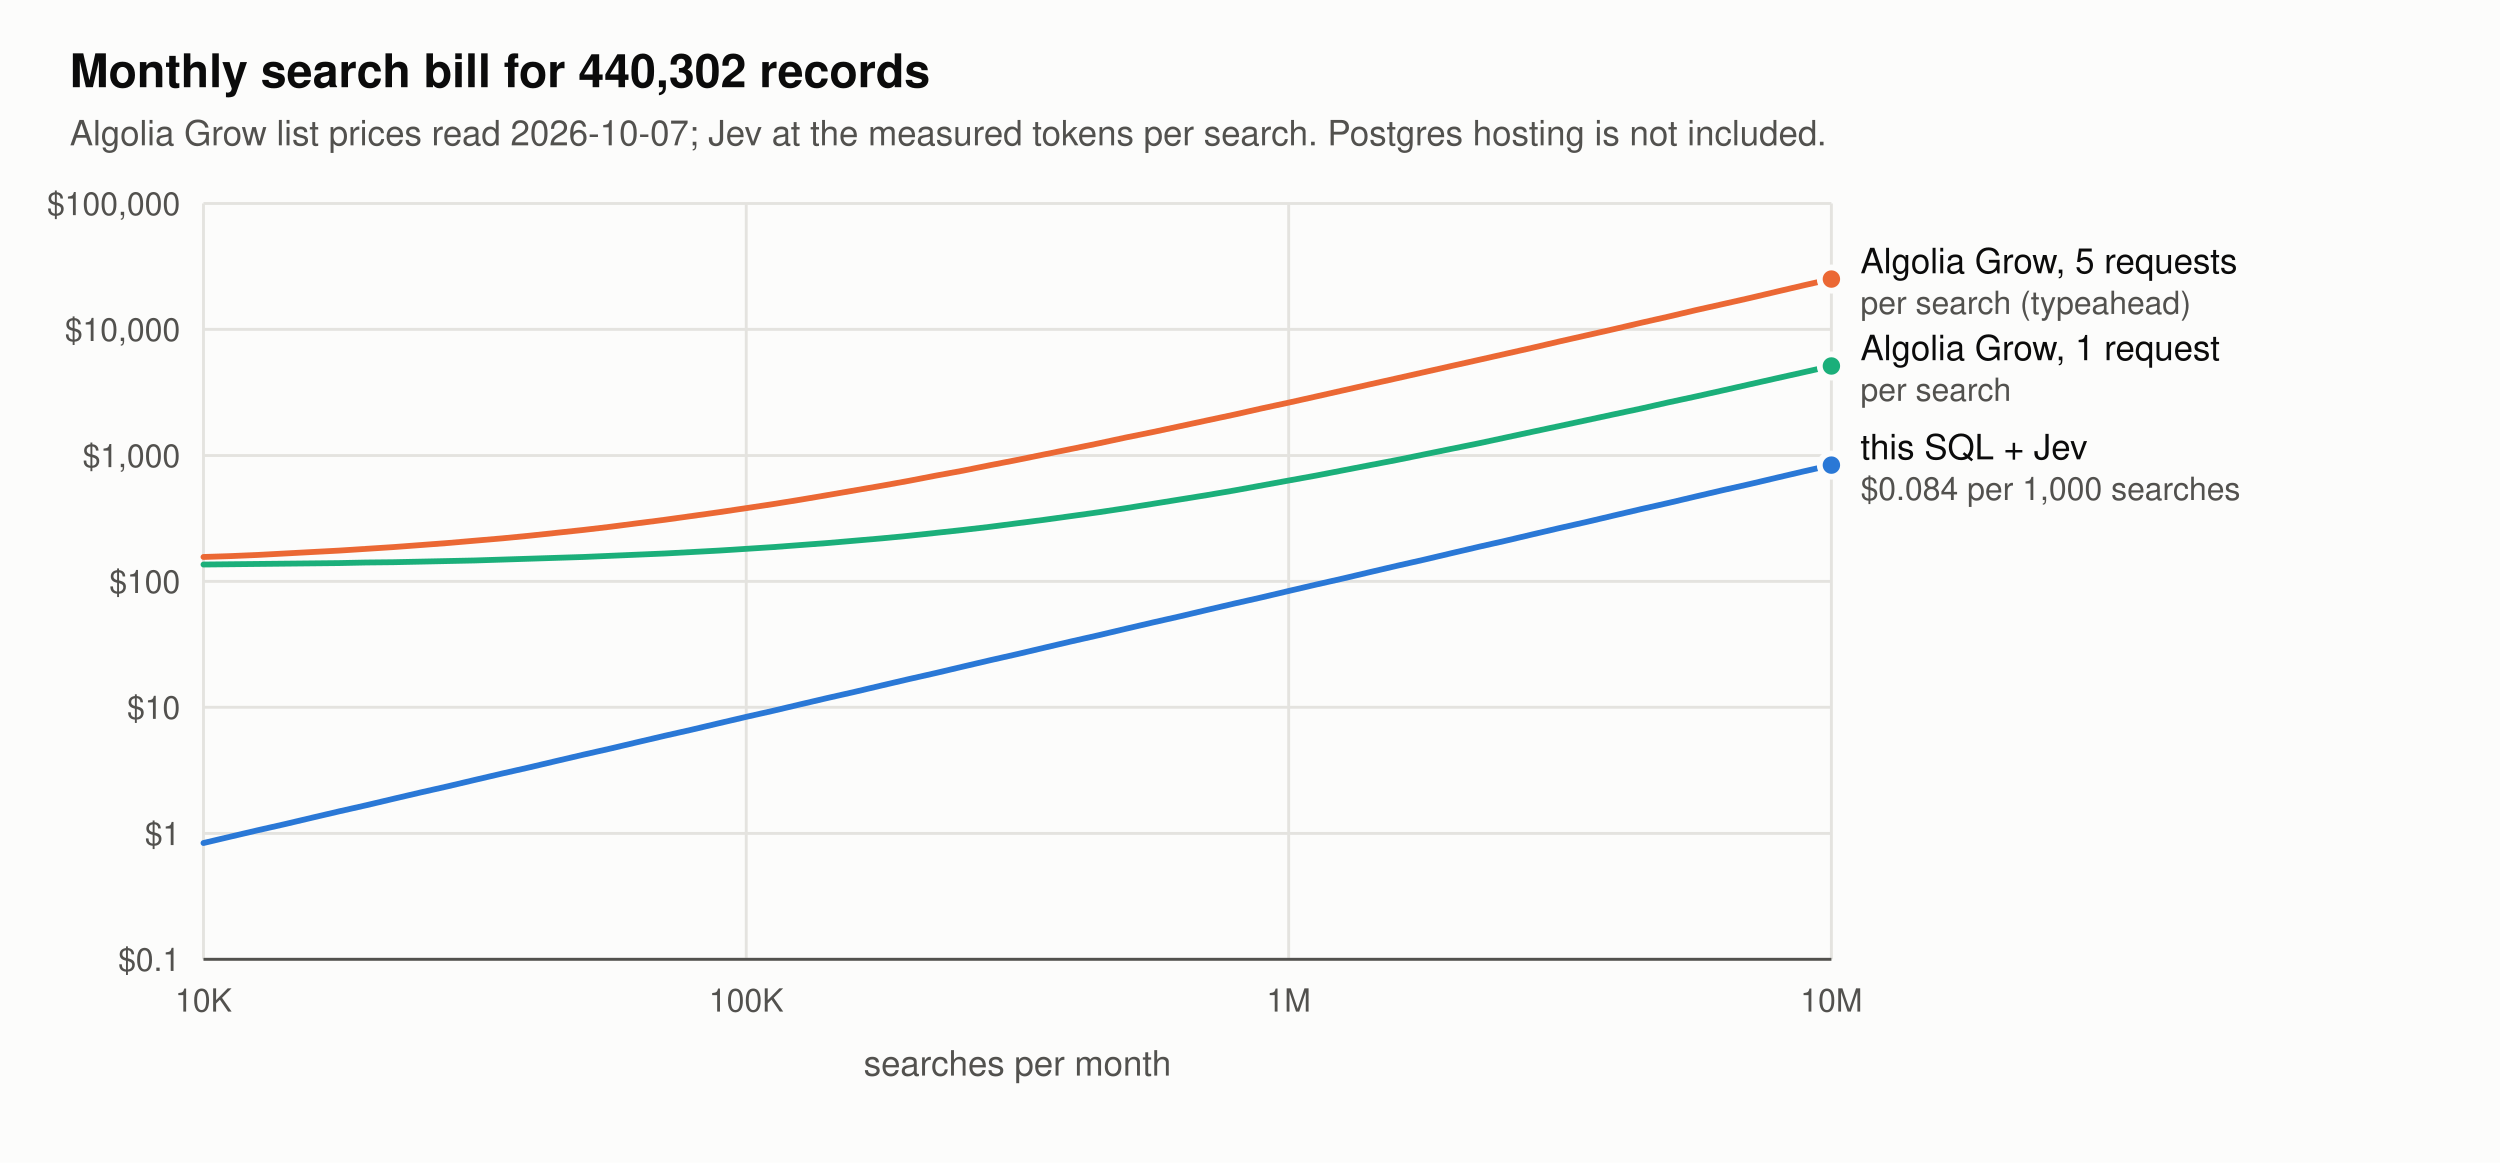
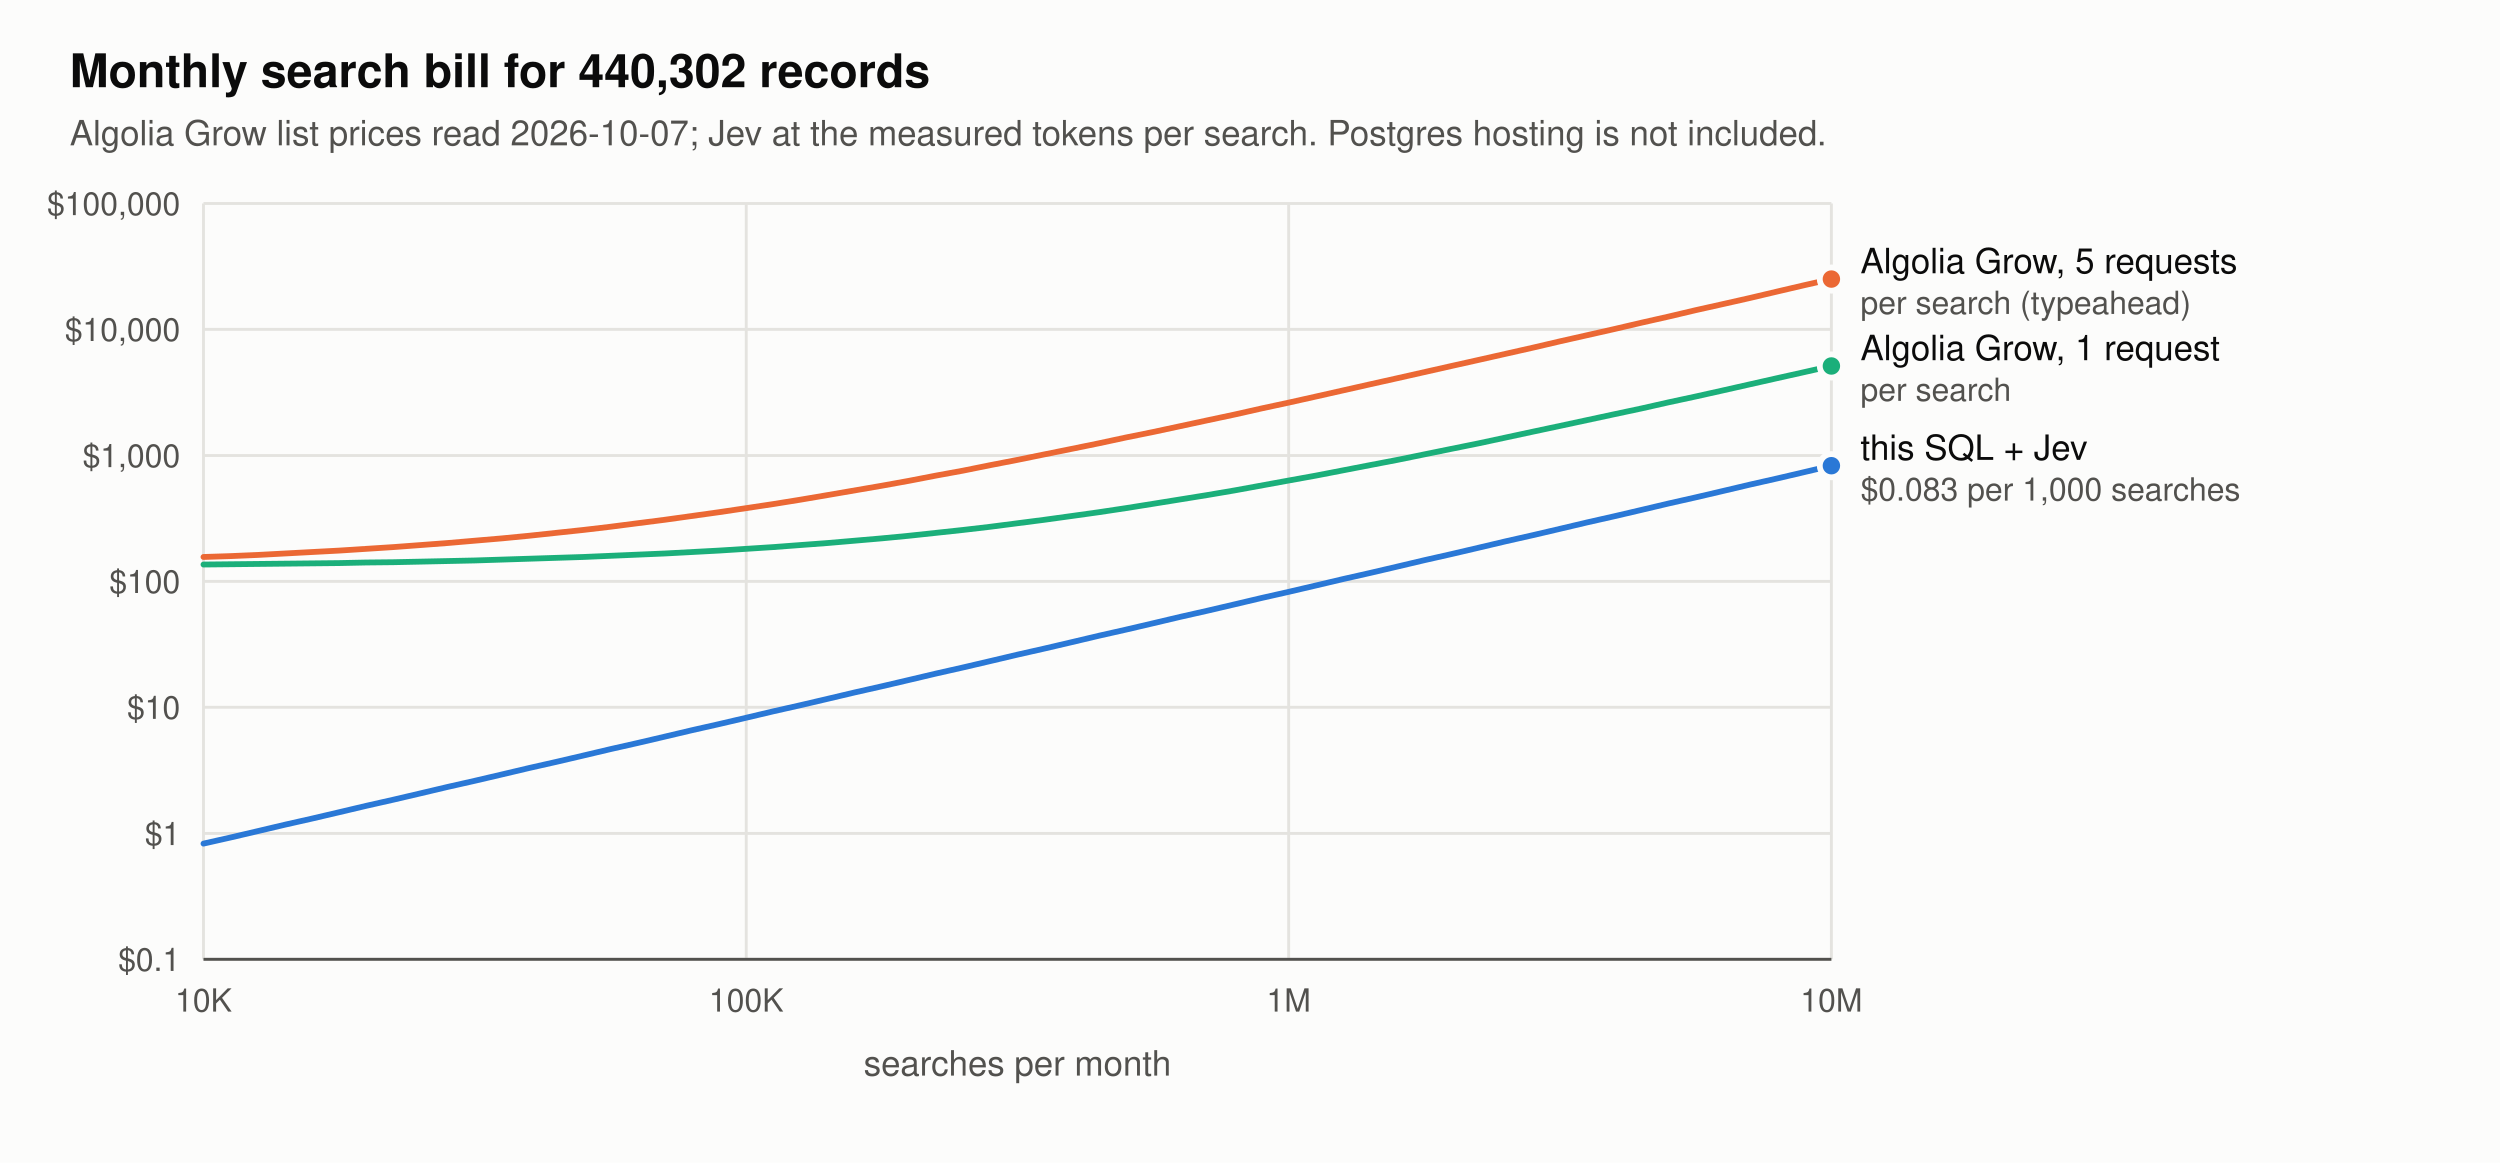
<svg xmlns="http://www.w3.org/2000/svg" width="860" height="400" viewBox="0 0 860 400" role="img" font-family="-apple-system, 'Segoe UI', Helvetica, Arial, sans-serif">
  <rect width="860" height="400" fill="#fcfcfb" />
  <text x="24.0" y="30.0" font-size="16" fill="#0b0b0b" font-weight="600">Monthly search bill for 440,302 records</text>
  <text x="24.0" y="50.0" font-size="12" fill="#52514e">Algolia Grow list prices read 2026-10-07; Jev at the measured tokens per search. Postgres hosting is not included.</text>
  <line x1="70.0" y1="330.0" x2="630.0" y2="330.0" stroke="#e4e3df" stroke-width="1" />
  <text x="62.0" y="334.0" font-size="11" fill="#52514e" text-anchor="end">$0.1</text>
  <line x1="70.0" y1="286.7" x2="630.0" y2="286.7" stroke="#e4e3df" stroke-width="1" />
  <text x="62.0" y="290.7" font-size="11" fill="#52514e" text-anchor="end">$1</text>
  <line x1="70.0" y1="243.3" x2="630.0" y2="243.3" stroke="#e4e3df" stroke-width="1" />
  <text x="62.0" y="247.3" font-size="11" fill="#52514e" text-anchor="end">$10</text>
  <line x1="70.0" y1="200.0" x2="630.0" y2="200.0" stroke="#e4e3df" stroke-width="1" />
  <text x="62.0" y="204.0" font-size="11" fill="#52514e" text-anchor="end">$100</text>
  <line x1="70.0" y1="156.7" x2="630.0" y2="156.7" stroke="#e4e3df" stroke-width="1" />
  <text x="62.0" y="160.7" font-size="11" fill="#52514e" text-anchor="end">$1,000</text>
  <line x1="70.0" y1="113.3" x2="630.0" y2="113.3" stroke="#e4e3df" stroke-width="1" />
  <text x="62.0" y="117.3" font-size="11" fill="#52514e" text-anchor="end">$10,000</text>
  <line x1="70.0" y1="70.0" x2="630.0" y2="70.0" stroke="#e4e3df" stroke-width="1" />
  <text x="62.0" y="74.0" font-size="11" fill="#52514e" text-anchor="end">$100,000</text>
  <line x1="70.0" y1="70.0" x2="70.0" y2="330.0" stroke="#e4e3df" stroke-width="1" />
  <text x="70.0" y="348.0" font-size="11" fill="#52514e" text-anchor="middle">10K</text>
  <line x1="256.7" y1="70.0" x2="256.7" y2="330.0" stroke="#e4e3df" stroke-width="1" />
  <text x="256.7" y="348.0" font-size="11" fill="#52514e" text-anchor="middle">100K</text>
  <line x1="443.3" y1="70.0" x2="443.3" y2="330.0" stroke="#e4e3df" stroke-width="1" />
  <text x="443.3" y="348.0" font-size="11" fill="#52514e" text-anchor="middle">1M</text>
  <line x1="630.0" y1="70.0" x2="630.0" y2="330.0" stroke="#e4e3df" stroke-width="1" />
  <text x="630.0" y="348.0" font-size="11" fill="#52514e" text-anchor="middle">10M</text>
  <text x="350.0" y="370.0" font-size="12" fill="#52514e" text-anchor="middle">searches per month</text>
  <path d="M70.0,191.6L79.3,191.3L88.7,190.9L98.0,190.4L107.3,189.9L116.7,189.4L126.0,188.8L135.3,188.2L144.7,187.5L154.0,186.8L163.3,186.0L172.7,185.2L182.0,184.3L191.3,183.3L200.7,182.3L210.0,181.2L219.3,180.0L228.7,178.8L238.0,177.5L247.3,176.2L256.7,174.8L266.0,173.4L275.3,171.9L284.7,170.3L294.0,168.7L303.3,167.1L312.7,165.4L322.0,163.6L331.3,161.9L340.7,160.0L350.0,158.2L359.3,156.3L368.7,154.4L378.0,152.5L387.3,150.5L396.7,148.6L406.0,146.6L415.3,144.6L424.7,142.6L434.0,140.5L443.3,138.5L452.7,136.4L462.0,134.3L471.3,132.2L480.7,130.1L490.0,128.0L499.3,125.9L508.7,123.8L518.0,121.7L527.3,119.6L536.7,117.4L546.0,115.3L555.3,113.2L564.7,111.0L574.0,108.9L583.3,106.7L592.7,104.6L602.0,102.5L611.3,100.3L620.7,98.1L630.0,96.0" fill="none" stroke="#eb6834" stroke-width="2" stroke-linejoin="round" stroke-linecap="round" />
  <circle cx="630.0" cy="96.0" r="4" fill="#eb6834" stroke="#fcfcfb" stroke-width="2" />
  <text x="640.0" y="94.0" font-size="12" fill="#0b0b0b">Algolia Grow, 5 requests</text>
  <text x="640.0" y="108.0" font-size="11" fill="#52514e">per search (typeahead)</text>
  <path d="M70.0,194.2L79.3,194.1L88.7,194.0L98.0,193.9L107.3,193.8L116.7,193.7L126.0,193.5L135.3,193.4L144.7,193.2L154.0,193.0L163.3,192.8L172.7,192.5L182.0,192.2L191.3,191.9L200.7,191.6L210.0,191.2L219.3,190.8L228.7,190.4L238.0,189.9L247.3,189.4L256.7,188.8L266.0,188.2L275.3,187.5L284.7,186.8L294.0,186.0L303.3,185.2L312.7,184.3L322.0,183.3L331.3,182.3L340.7,181.2L350.0,180.0L359.3,178.8L368.7,177.5L378.0,176.2L387.3,174.8L396.7,173.3L406.0,171.8L415.3,170.3L424.7,168.7L434.0,167.0L443.3,165.3L452.7,163.6L462.0,161.8L471.3,160.0L480.7,158.2L490.0,156.3L499.3,154.4L508.7,152.5L518.0,150.5L527.3,148.5L536.7,146.5L546.0,144.5L555.3,142.5L564.7,140.5L574.0,138.4L583.3,136.4L592.7,134.3L602.0,132.2L611.3,130.1L620.7,128.0L630.0,125.9" fill="none" stroke="#1baf7a" stroke-width="2" stroke-linejoin="round" stroke-linecap="round" />
  <circle cx="630.0" cy="125.9" r="4" fill="#1baf7a" stroke="#fcfcfb" stroke-width="2" />
  <text x="640.0" y="123.9" font-size="12" fill="#0b0b0b">Algolia Grow, 1 request</text>
  <text x="640.0" y="137.9" font-size="11" fill="#52514e">per search</text>
-   <path d="M70.0,290.0L79.3,287.8L88.7,285.6L98.0,283.5L107.3,281.3L116.7,279.1L126.0,277.0L135.3,274.8L144.7,272.6L154.0,270.5L163.3,268.3L172.7,266.1L182.0,264.0L191.3,261.8L200.7,259.6L210.0,257.5L219.3,255.3L228.7,253.1L238.0,251.0L247.3,248.8L256.7,246.6L266.0,244.5L275.3,242.3L284.7,240.1L294.0,238.0L303.3,235.8L312.7,233.6L322.0,231.5L331.3,229.3L340.7,227.1L350.0,225.0L359.3,222.8L368.7,220.6L378.0,218.5L387.3,216.3L396.7,214.1L406.0,212.0L415.3,209.8L424.7,207.6L434.0,205.5L443.3,203.3L452.7,201.1L462.0,199.0L471.3,196.8L480.7,194.6L490.0,192.5L499.3,190.3L508.7,188.1L518.0,186.0L527.3,183.8L536.7,181.6L546.0,179.5L555.3,177.3L564.7,175.1L574.0,173.0L583.3,170.8L592.7,168.6L602.0,166.5L611.3,164.3L620.7,162.1L630.0,160.0" fill="none" stroke="#2a78d6" stroke-width="2" stroke-linejoin="round" stroke-linecap="round" />
-   <circle cx="630.0" cy="160.0" r="4" fill="#2a78d6" stroke="#fcfcfb" stroke-width="2" />
-   <text x="640.0" y="158.0" font-size="12" fill="#0b0b0b">this SQL + Jev</text>
-   <text x="640.0" y="172.0" font-size="11" fill="#52514e">$0.084 per 1,000 searches</text>
+   <path d="M70.0,290.2L79.3,288.1L88.7,285.9L98.0,283.7L107.3,281.6L116.7,279.4L126.0,277.2L135.3,275.1L144.7,272.9L154.0,270.7L163.3,268.6L172.7,266.4L182.0,264.2L191.3,262.1L200.7,259.9L210.0,257.7L219.3,255.6L228.7,253.4L238.0,251.2L247.3,249.1L256.7,246.9L266.0,244.7L275.3,242.6L284.7,240.4L294.0,238.2L303.3,236.1L312.7,233.9L322.0,231.7L331.3,229.6L340.7,227.4L350.0,225.2L359.3,223.1L368.7,220.9L378.0,218.7L387.3,216.6L396.7,214.4L406.0,212.2L415.3,210.1L424.7,207.9L434.0,205.7L443.3,203.6L452.7,201.4L462.0,199.2L471.3,197.1L480.7,194.9L490.0,192.7L499.3,190.6L508.7,188.4L518.0,186.2L527.3,184.1L536.7,181.9L546.0,179.7L555.3,177.6L564.7,175.4L574.0,173.2L583.3,171.1L592.7,168.9L602.0,166.7L611.3,164.6L620.7,162.4L630.0,160.2" fill="none" stroke="#2a78d6" stroke-width="2" stroke-linejoin="round" stroke-linecap="round" />
+   <circle cx="630.0" cy="160.2" r="4" fill="#2a78d6" stroke="#fcfcfb" stroke-width="2" />
+   <text x="640.0" y="158.2" font-size="12" fill="#0b0b0b">this SQL + Jev</text>
+   <text x="640.0" y="172.2" font-size="11" fill="#52514e">$0.083 per 1,000 searches</text>
  <line x1="70.0" y1="330.0" x2="630.0" y2="330.0" stroke="#52514e" stroke-width="1" />
</svg>
